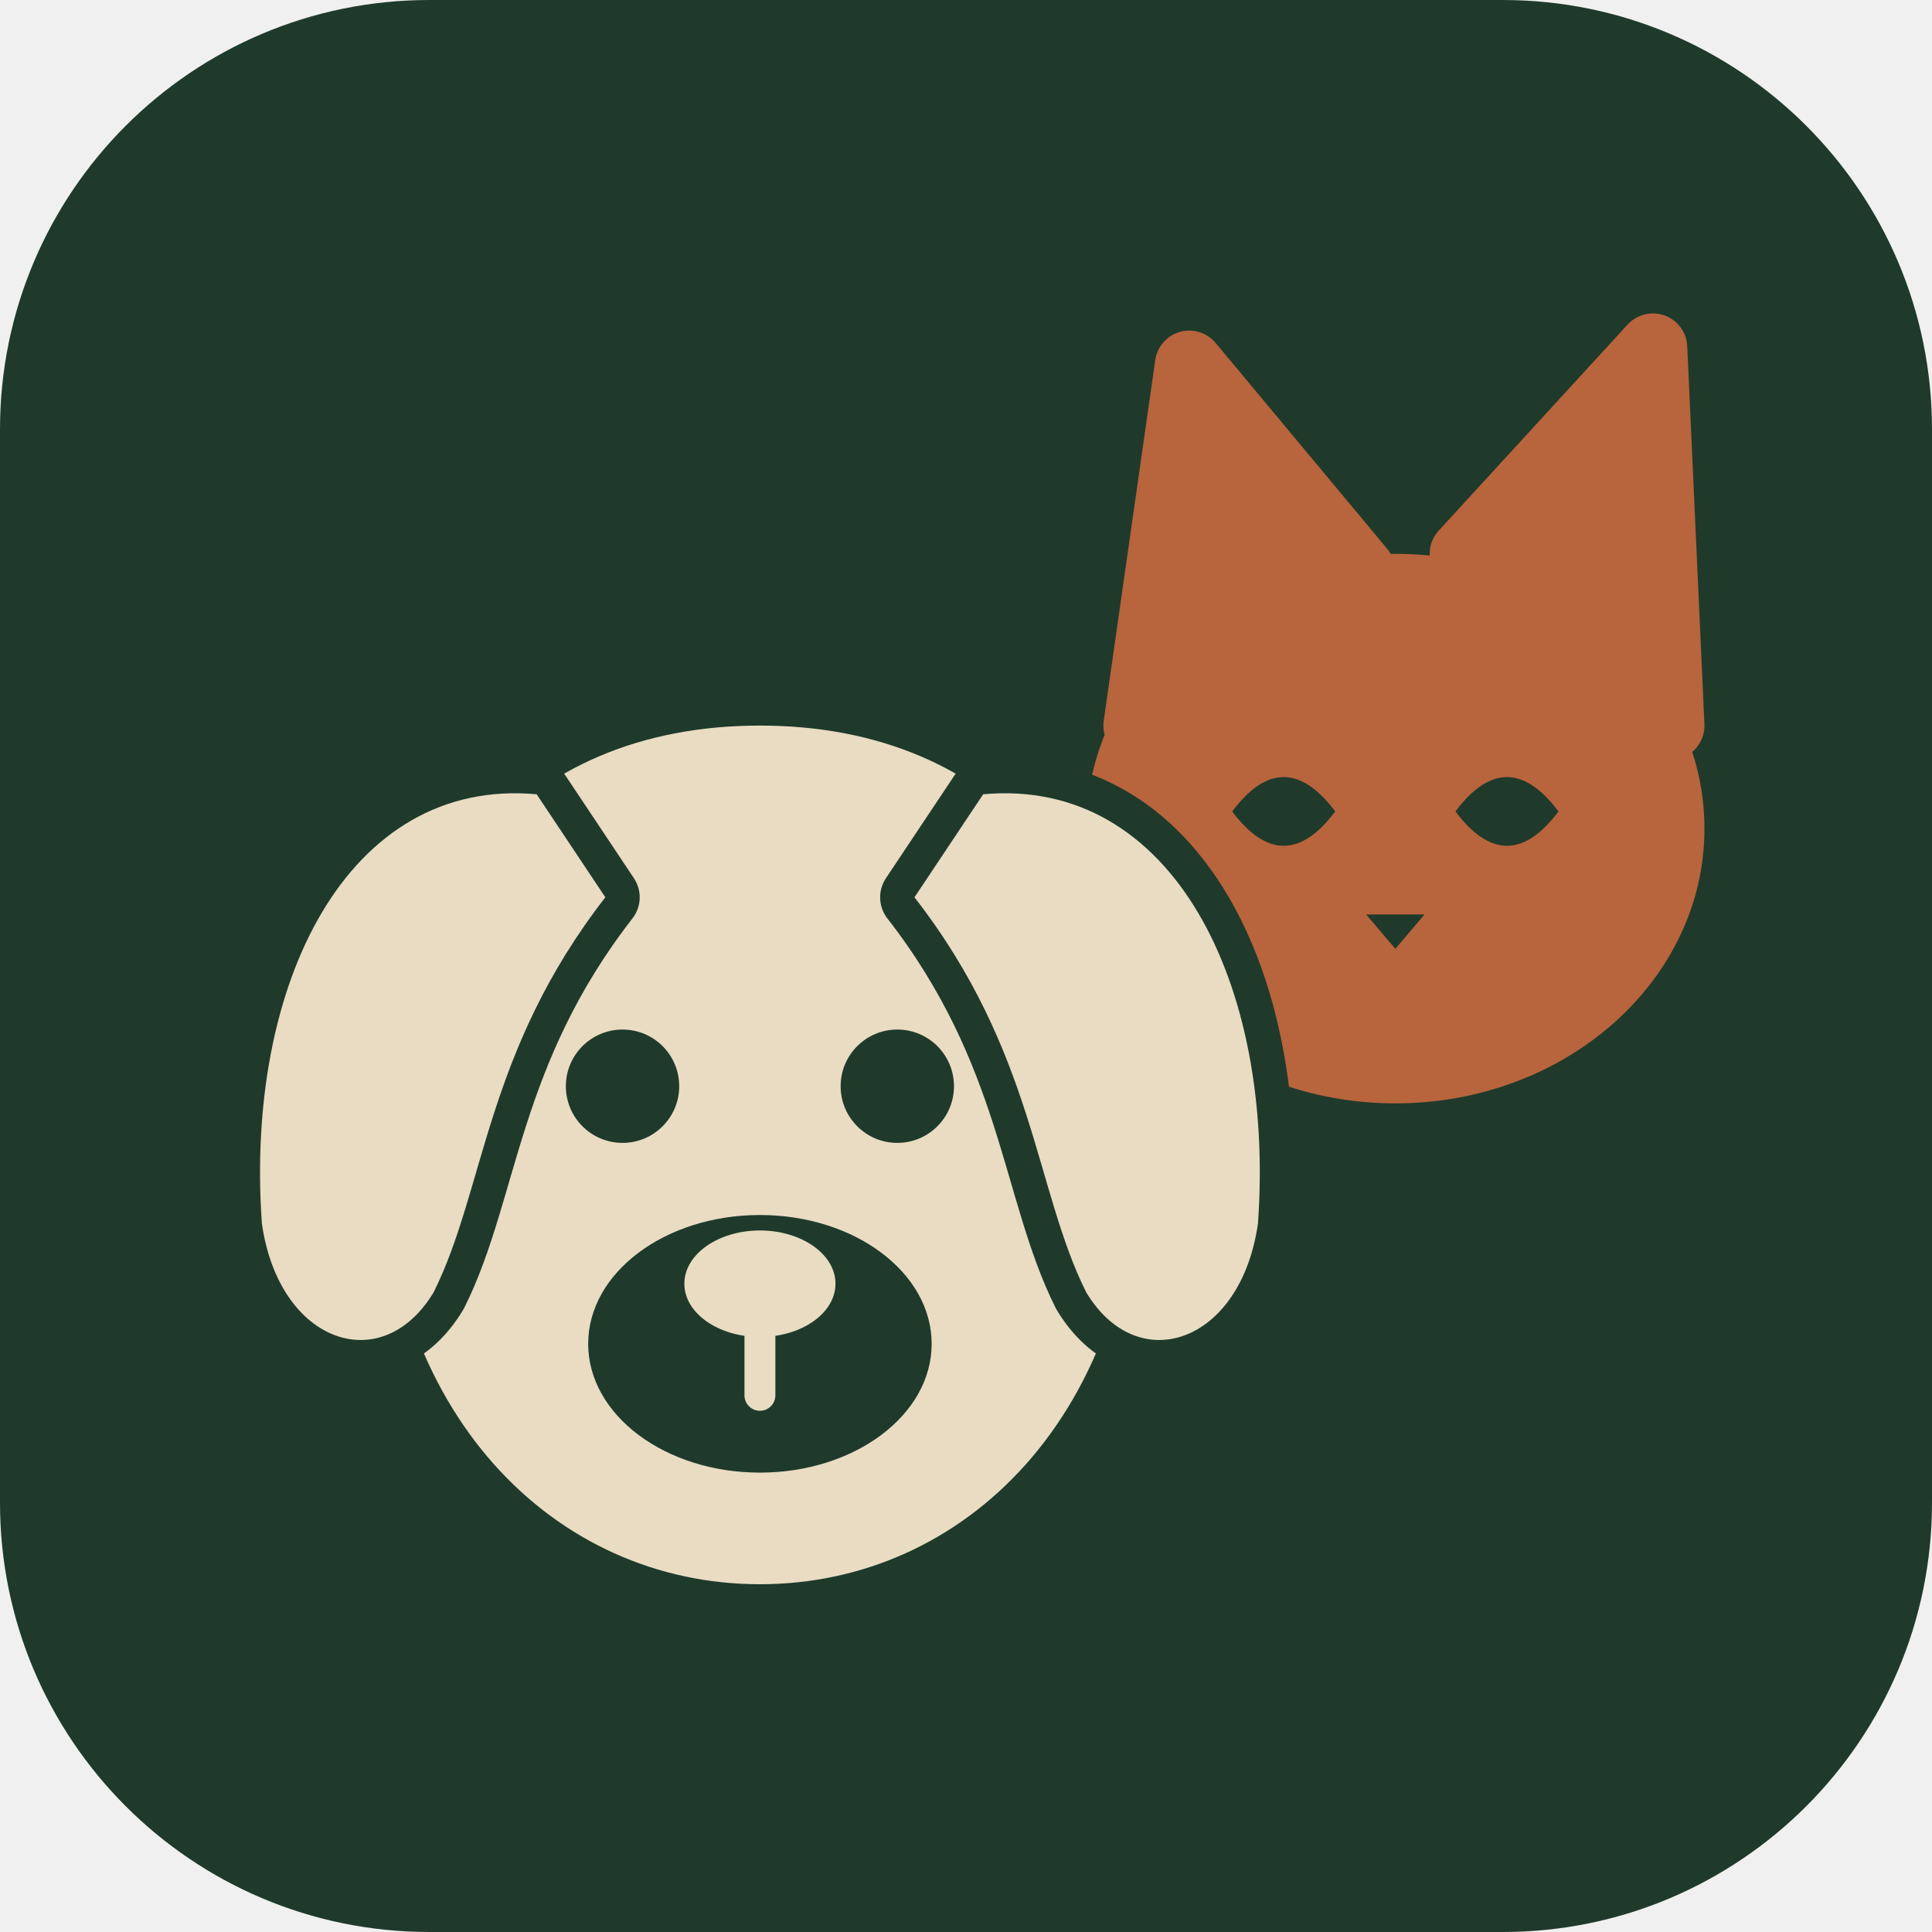
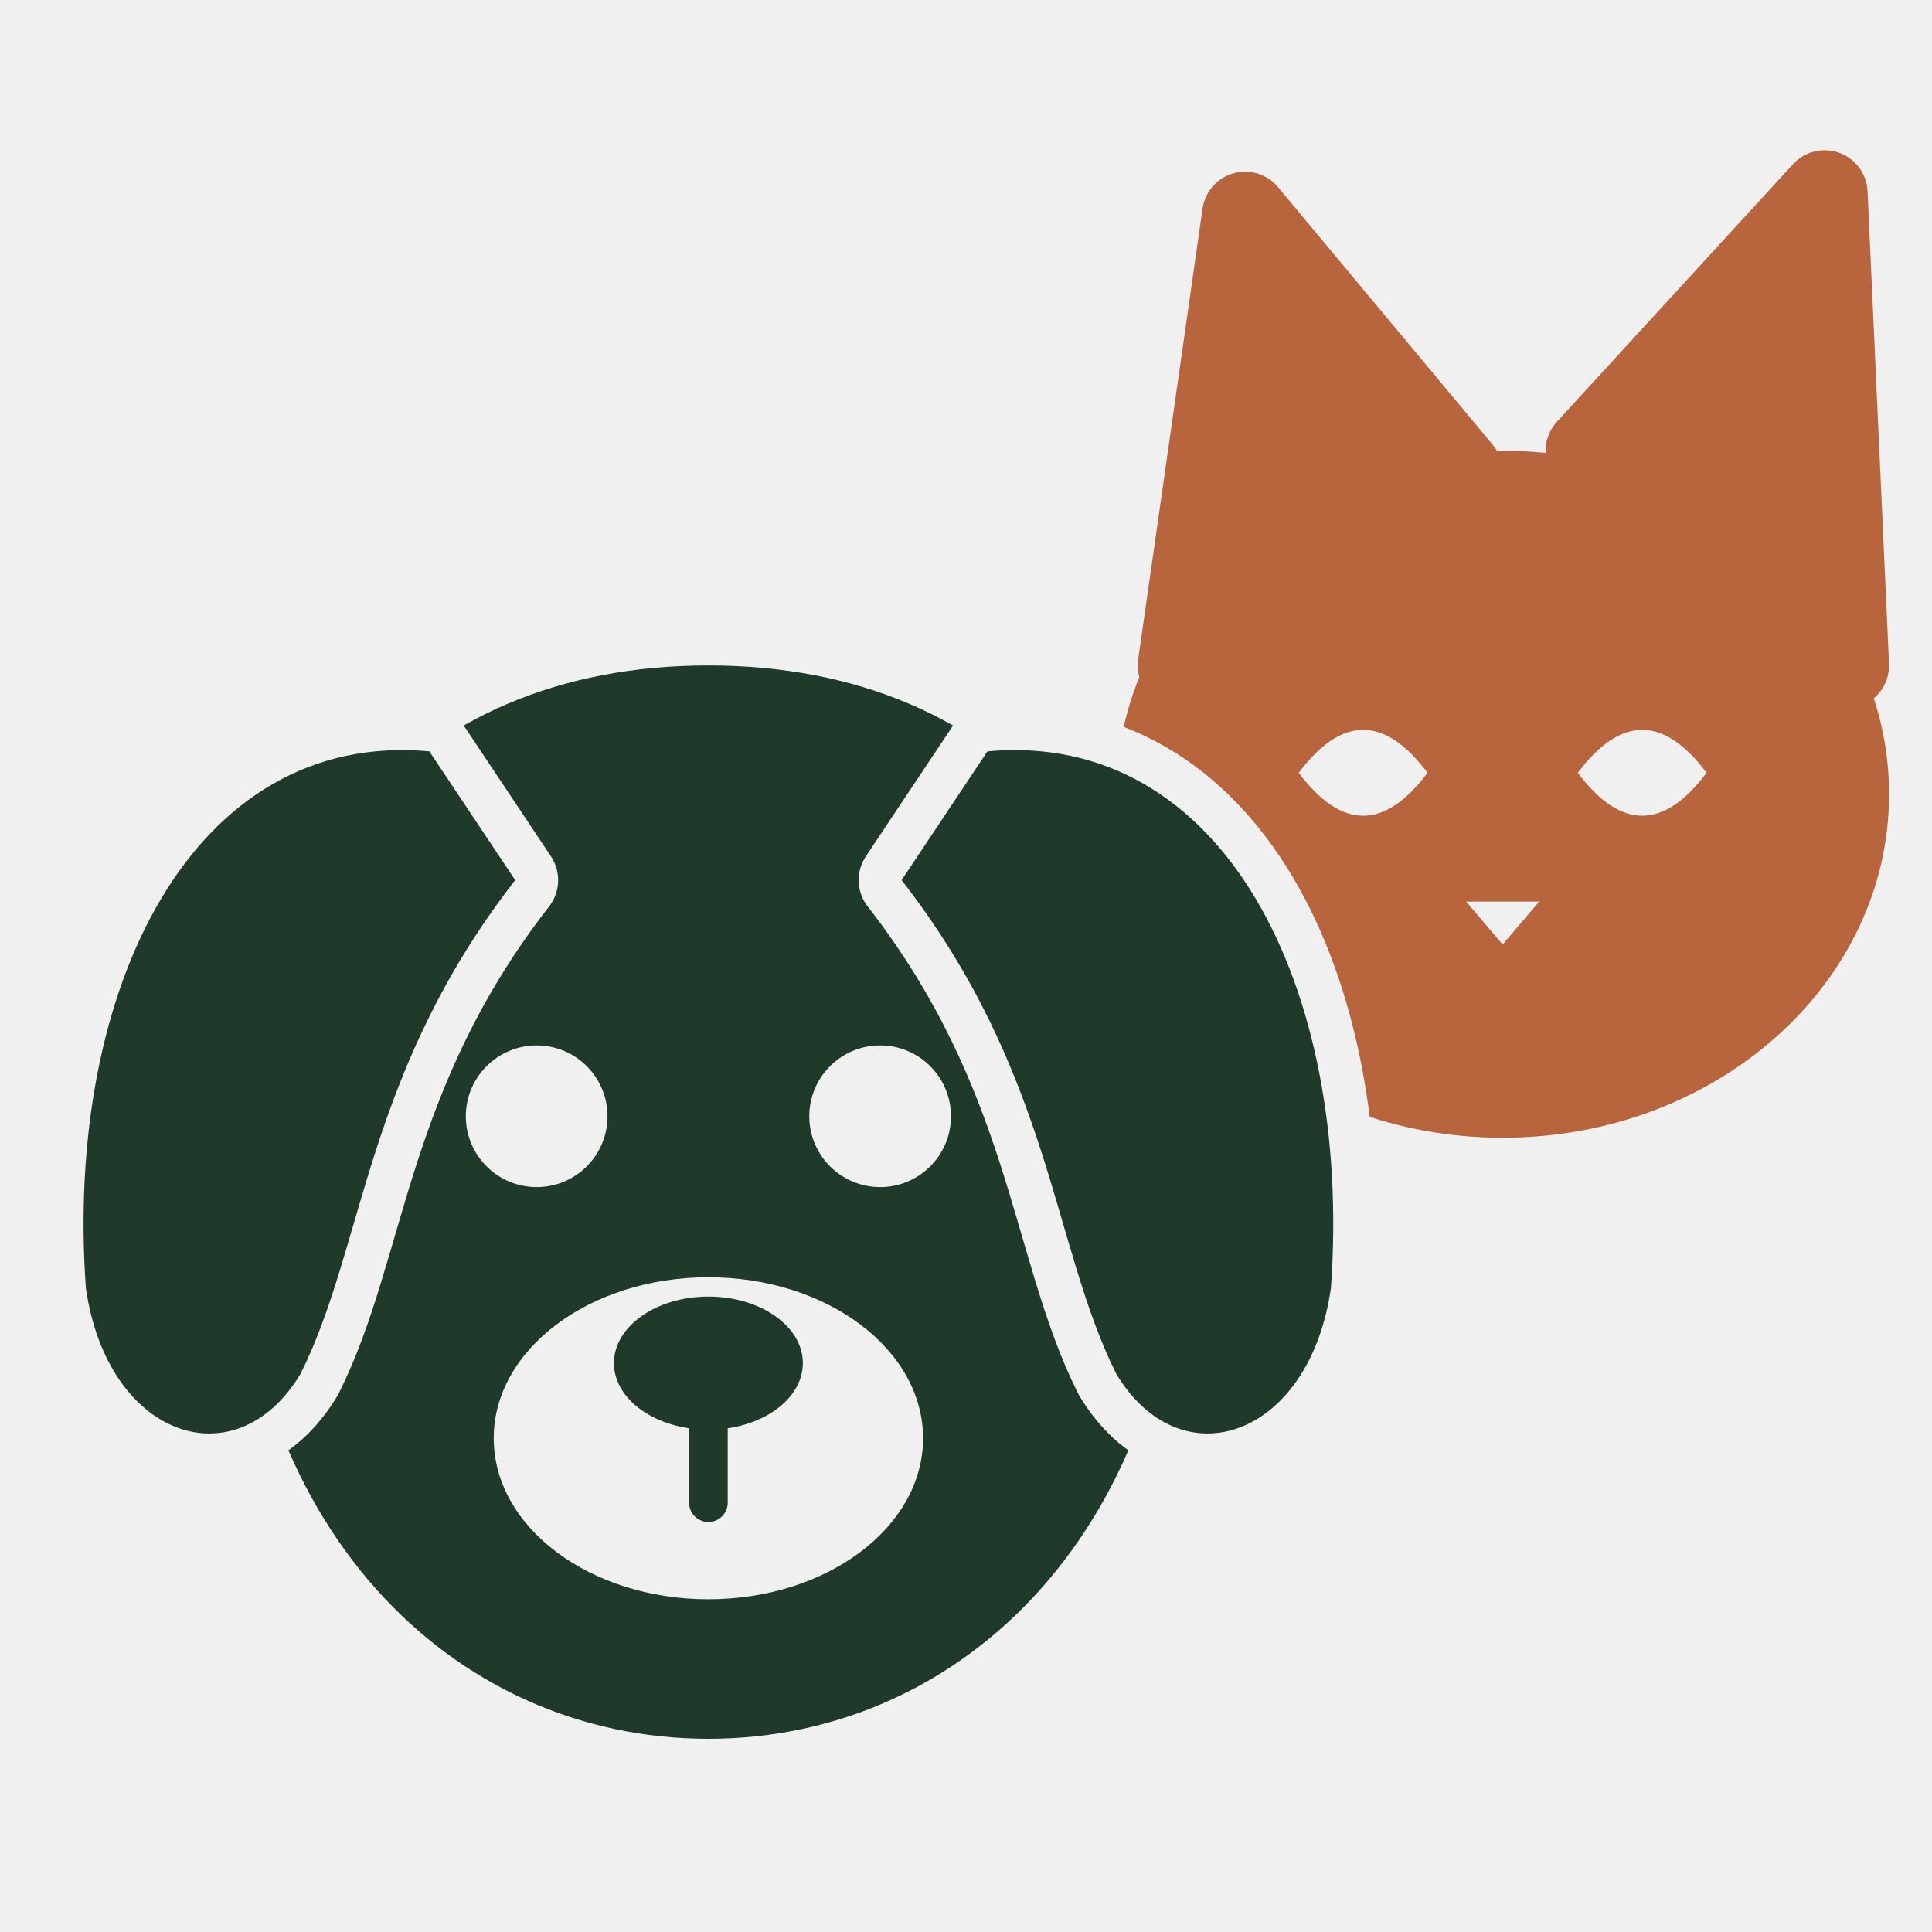
<svg xmlns="http://www.w3.org/2000/svg" viewBox="5 5 90 90" role="img" aria-label="Prime Origins">
  <defs>
-     <mask id="pof-cat" maskUnits="userSpaceOnUse" x="0" y="0" width="100" height="100">
+     <mask id="po-cat" maskUnits="userSpaceOnUse" x="0" y="0" width="100" height="100">
      <rect width="100" height="100" fill="#fff" />
      <g fill="#000" stroke="#000" stroke-width="4" stroke-linejoin="round">
        <path d="M38 36 C52 36 60 46 60 60 C60 76 50 86 38 86 C26 86 16 76 16 60 C16 46 24 36 38 36 Z" />
        <path d="M25 40 C14 39 8 51 9 65 C10 72 16 74 19 69 C22 63 22 55 29 46 Z" />
        <path d="M51 40 C62 39 68 51 67 65 C66 72 60 74 57 69 C54 63 54 55 47 46 Z" />
      </g>
      <path d="M65.5 41 Q68.5 37 71.5 41 Q68.5 45 65.5 41 Z M78.5 41 Q81.5 37 84.5 41 Q81.5 45 78.5 41 Z M73.3 47 h3.4 l-1.7 2 z" fill="#000" />
    </mask>
-     <mask id="pof-dog" maskUnits="userSpaceOnUse" x="0" y="0" width="100" height="100">
+     <mask id="po-dog" maskUnits="userSpaceOnUse" x="0" y="0" width="100" height="100">
      <rect width="100" height="100" fill="#fff" />
      <g fill="#000" stroke="#000" stroke-width="4" stroke-linejoin="round">
        <path d="M25 40 C14 39 8 51 9 65 C10 72 16 74 19 69 C22 63 22 55 29 46 Z" />
        <path d="M51 40 C62 39 68 51 67 65 C66 72 60 74 57 69 C54 63 54 55 47 46 Z" />
      </g>
      <circle cx="30" cy="57" r="3.3" fill="#000" />
      <circle cx="46" cy="57" r="3.3" fill="#000" />
      <ellipse cx="38" cy="72" rx="10" ry="7.5" fill="#000" />
    </mask>
  </defs>
-   <rect x="5" y="5" width="90" height="90" rx="20" fill="#1f3a2b" />
-   <g transform="translate(50 50) scale(.8) translate(-50 -50)">
-     <g mask="url(#pof-cat)" fill="#b8643c">
-       <g stroke="#b8643c" stroke-width="4" stroke-linejoin="round">
-         <path d="M60 36 L63 15 L73 27 Z" />
-         <path d="M79 26 L90 14 L91 36 Z" />
-       </g>
-       <ellipse cx="75" cy="42" rx="18" ry="16" />
+   <g mask="url(#po-cat)" fill="#b8643c">
+     <g stroke="#b8643c" stroke-width="4" stroke-linejoin="round">
+       <path d="M60 36 L63 15 L73 27 Z" />
+       <path d="M79 26 L90 14 L91 36 Z" />
    </g>
-     <path d="M38 36 C52 36 60 46 60 60 C60 76 50 86 38 86 C26 86 16 76 16 60 C16 46 24 36 38 36 Z" fill="#e9dcc3" mask="url(#pof-dog)" />
-     <path d="M25 40 C14 39 8 51 9 65 C10 72 16 74 19 69 C22 63 22 55 29 46 Z" fill="#e9dcc3" />
-     <path d="M51 40 C62 39 68 51 67 65 C66 72 60 74 57 69 C54 63 54 55 47 46 Z" fill="#e9dcc3" />
-     <ellipse cx="38" cy="68.5" rx="4.4" ry="3.1" fill="#e9dcc3" />
-     <path d="M38 71.5 V75" stroke="#e9dcc3" stroke-width="1.8" stroke-linecap="round" />
+     <ellipse cx="75" cy="42" rx="18" ry="16" />
  </g>
+   <path d="M38 36 C52 36 60 46 60 60 C60 76 50 86 38 86 C26 86 16 76 16 60 C16 46 24 36 38 36 Z" fill="#1f3a2b" mask="url(#po-dog)" />
+   <path d="M25 40 C14 39 8 51 9 65 C10 72 16 74 19 69 C22 63 22 55 29 46 Z" fill="#1f3a2b" />
+   <path d="M51 40 C62 39 68 51 67 65 C66 72 60 74 57 69 C54 63 54 55 47 46 Z" fill="#1f3a2b" />
+   <ellipse cx="38" cy="68.5" rx="4.4" ry="3.1" fill="#1f3a2b" />
+   <path d="M38 71.5 V75" stroke="#1f3a2b" stroke-width="1.8" stroke-linecap="round" />
</svg>
